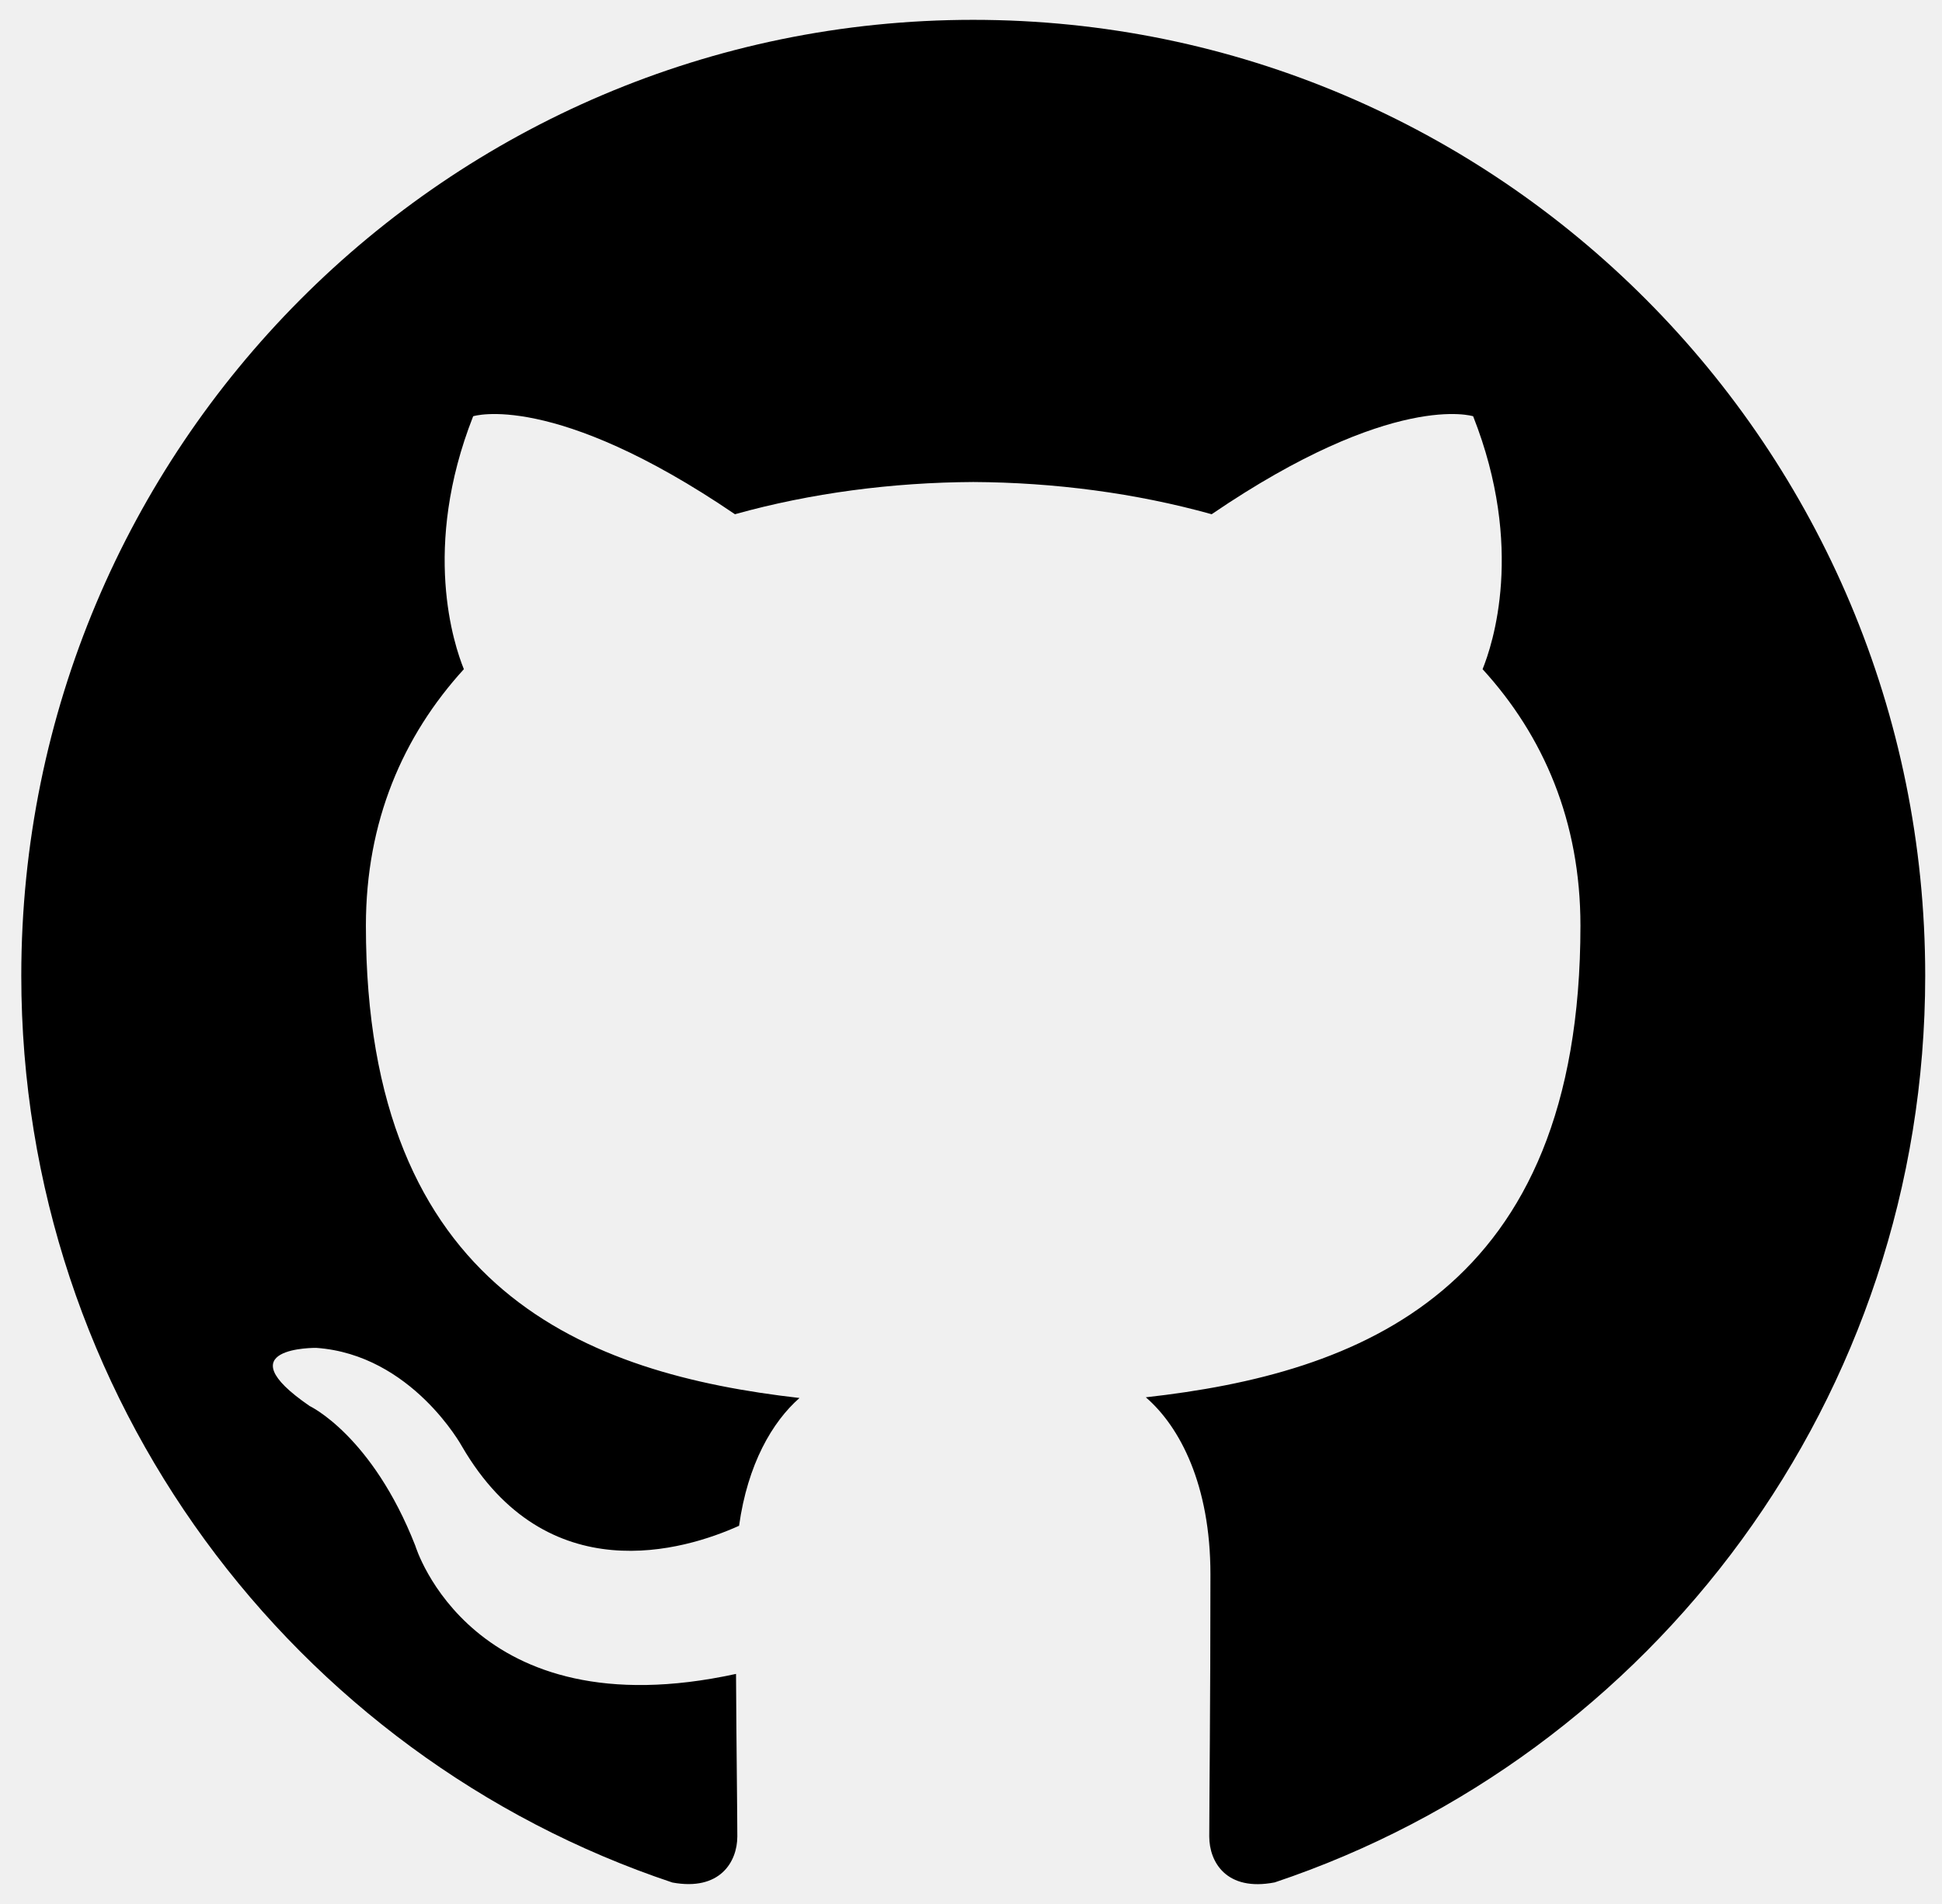
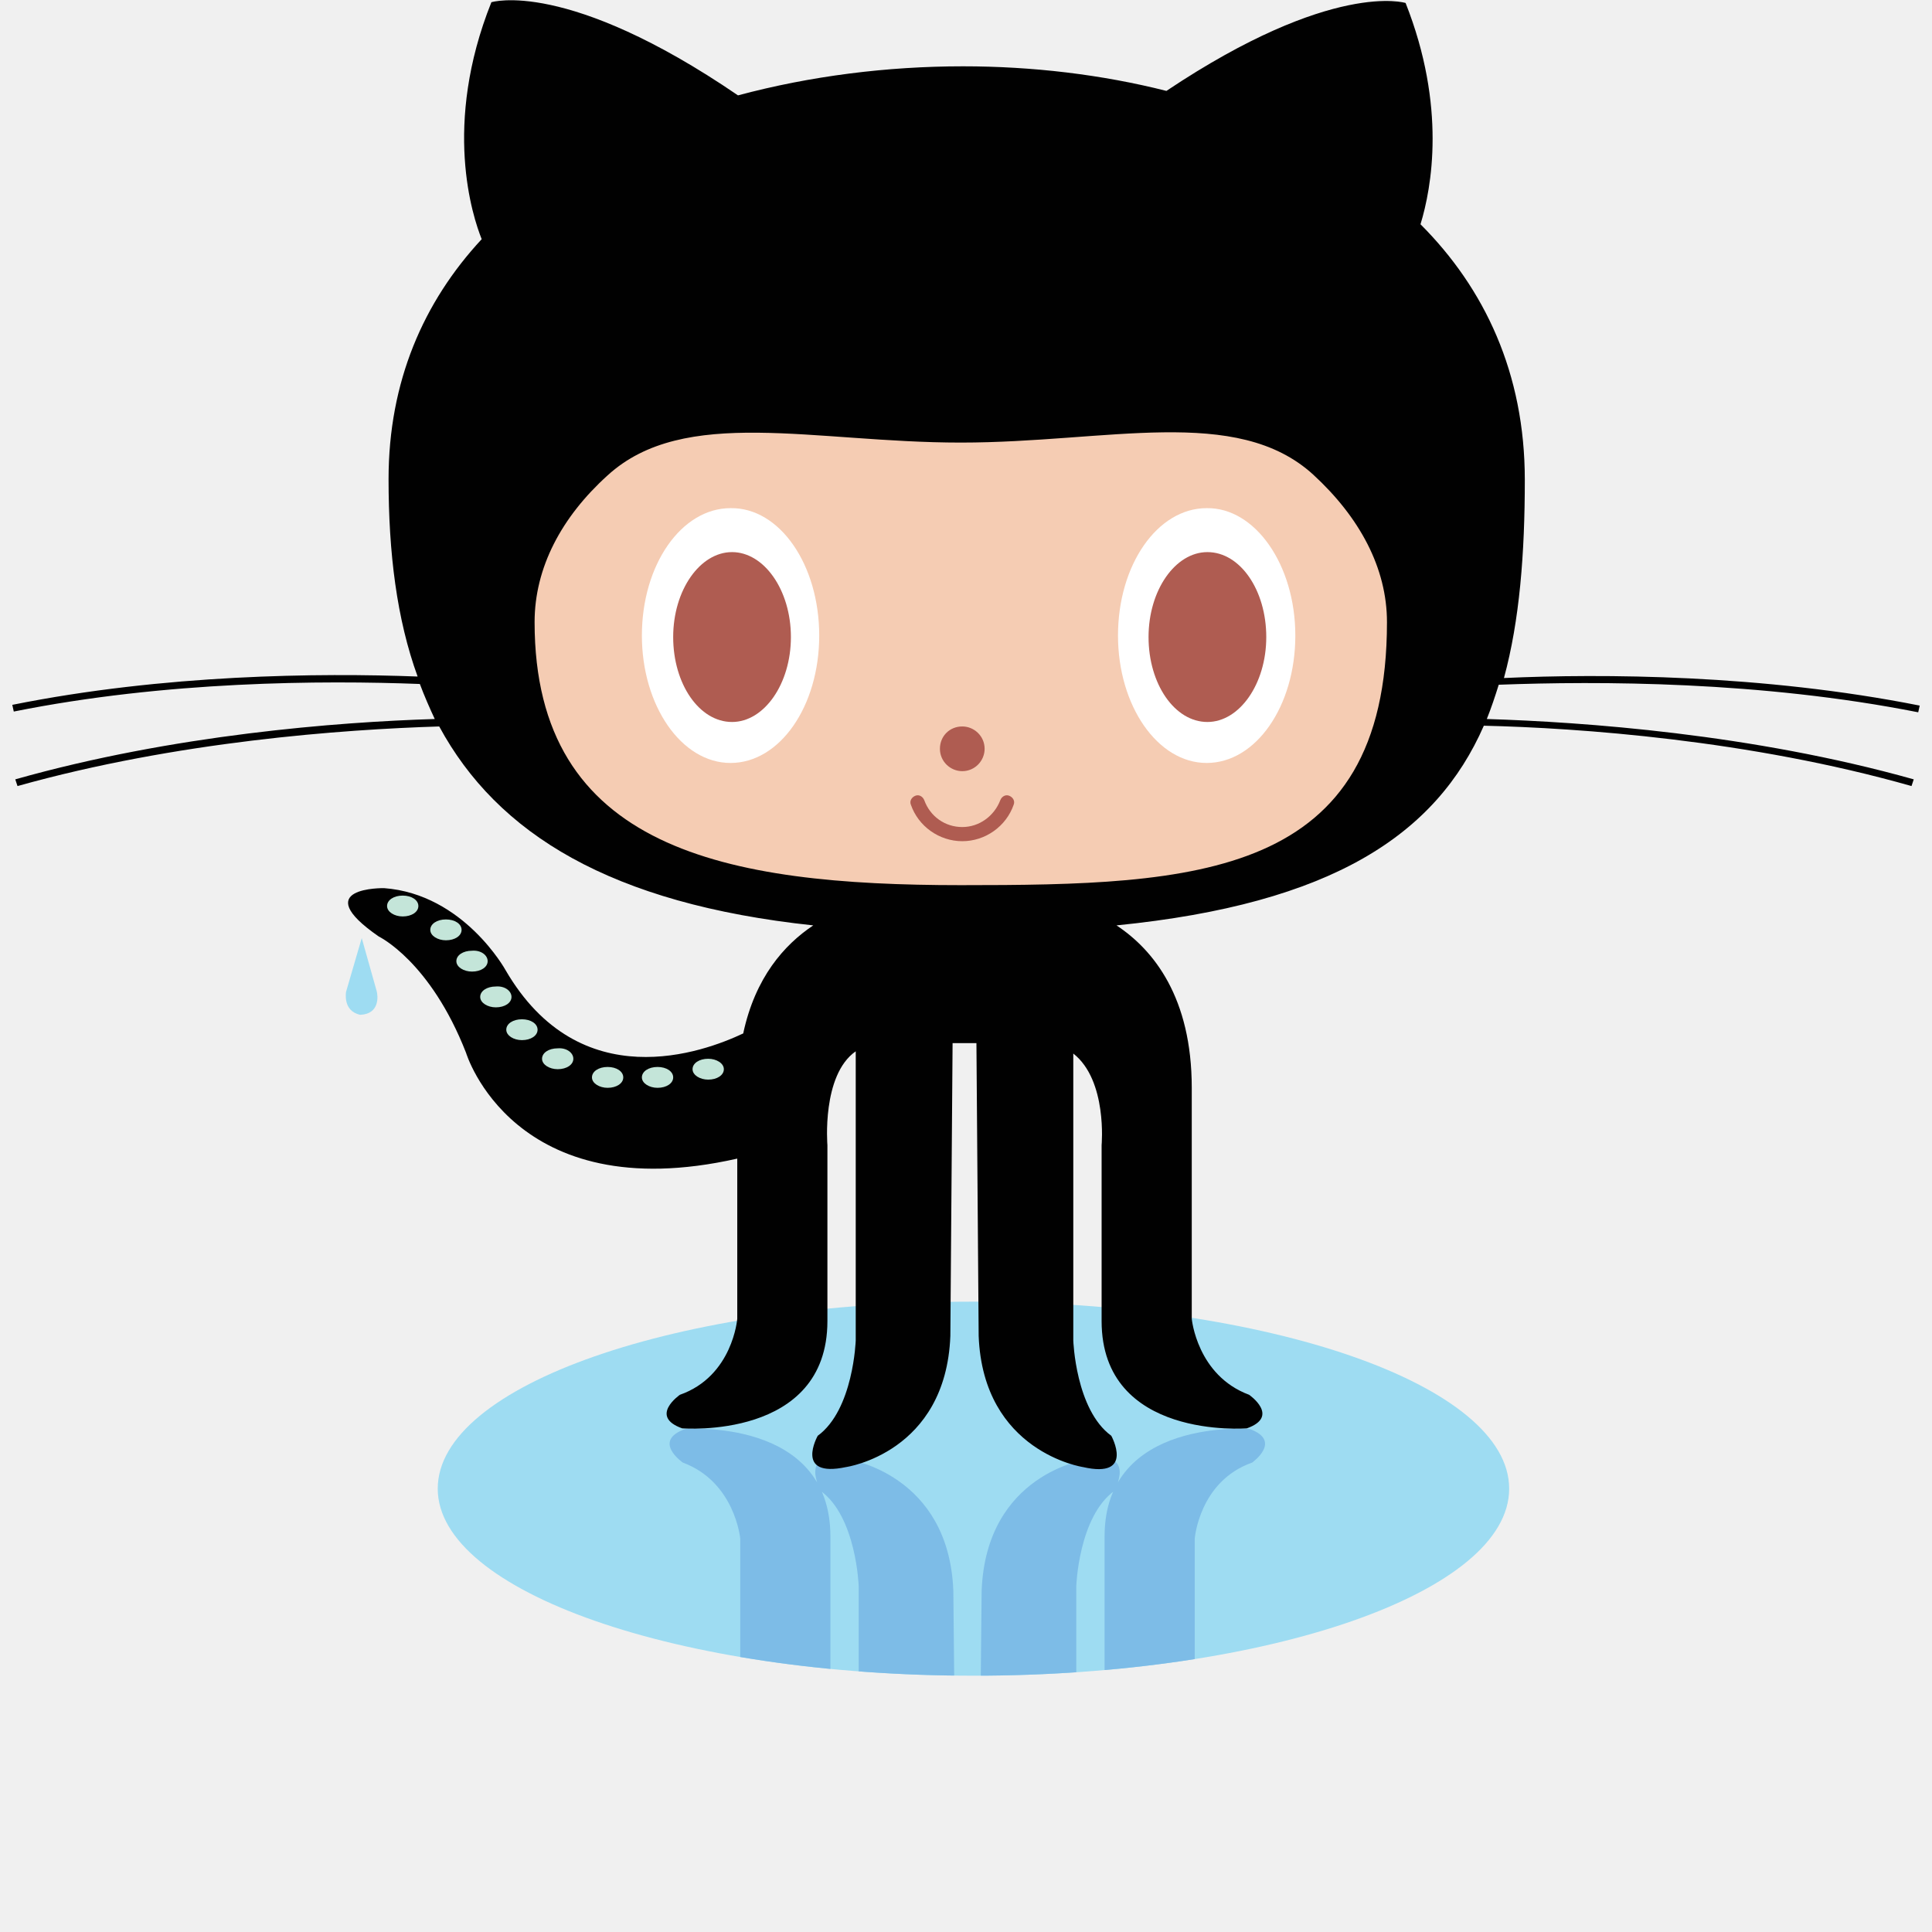
- <svg xmlns="http://www.w3.org/2000/svg" width="51" height="50" viewBox="0 0 51 50" fill="none">
-   <g clip-path="url(#clip0_1479_21481)">
-     <path fill-rule="evenodd" clip-rule="evenodd" d="M25.557 0.521C11.752 0.521 0.559 11.758 0.559 25.622C0.559 36.709 7.721 46.117 17.657 49.436C18.907 49.667 19.363 48.892 19.363 48.227C19.363 47.63 19.341 46.052 19.329 43.958C12.374 45.475 10.907 40.593 10.907 40.593C9.771 37.694 8.132 36.923 8.132 36.923C5.862 35.365 8.304 35.396 8.304 35.396C10.812 35.573 12.132 37.983 12.132 37.983C14.363 41.818 17.984 40.711 19.409 40.068C19.635 38.446 20.282 37.34 20.996 36.712C15.444 36.079 9.609 33.926 9.609 24.309C9.609 21.568 10.582 19.328 12.182 17.573C11.924 16.937 11.066 14.387 12.426 10.931C12.426 10.931 14.526 10.256 19.301 13.504C21.296 12.947 23.434 12.669 25.56 12.658C27.684 12.669 29.823 12.947 31.82 13.504C36.591 10.256 38.687 10.931 38.687 10.931C40.051 14.387 39.193 16.937 38.935 17.573C40.538 19.328 41.505 21.568 41.505 24.309C41.505 33.95 35.66 36.072 30.091 36.694C30.988 37.468 31.788 38.999 31.788 41.342C31.788 44.697 31.757 47.403 31.757 48.227C31.757 48.898 32.207 49.679 33.476 49.433C43.402 46.107 50.559 36.706 50.559 25.622C50.559 11.758 39.365 0.521 25.557 0.521Z" fill="black" />
+ <svg xmlns="http://www.w3.org/2000/svg" xmlns:xlink="http://www.w3.org/1999/xlink" width="800px" height="800px" viewBox="-1.65 0 259.3 259.3" version="1.1" preserveAspectRatio="xMidYMid">
+   <g>
+     <path fill="#9EDCF2" d="M200.9,199.8c0,13.9-32.2,25.1-71.9,25.1c-39.7,0-71.9-11.3-71.9-25.1c0-13.9,32.2-25.1,71.9-25.1C168.7,174.7,200.9,185.9,200.9,199.8L200.9,199.8z M200.9,199.8" />
+     <g>
+       <defs>
+         <path id="SVGID_1_" d="M98.1,244.8c1.6,7.5,5.5,11.9,9.4,14.5l41.1,0c5-3.4,10.1-9.8,10.1-21.8v-31c0,0,0.6-7.7,7.7-10.2c0,0,4.1-2.9-0.3-4.5c0,0-19.5-1.6-19.5,14.4v23.6c0,0,0.8,8.7-3.8,12.3v-29.2c0,0,0.3-9.3,5.1-12.8c0,0,3.2-5.7-3.8-4.2c0,0-13.4,1.9-14,17.6l-0.3,30h-3.2l-0.3-30c-0.6-15.6-14-17.6-14-17.6c-7-1.6-3.8,4.2-3.8,4.2c4.8,3.5,5.1,12.8,5.1,12.8v29.5c-4.6-3.3-3.8-12.6-3.8-12.6v-23.6c0-16-19.5-14.4-19.5-14.4c-4.5,1.6-0.3,4.5-0.3,4.5c7,2.6,7.7,10.2,7.7,10.2v21.7L98.1,244.8z" />
+       </defs>
+       <clipPath id="SVGID_2_">
+         <use xlink:href="#SVGID_1_" overflow="visible" />
+       </clipPath>
+       <path clip-path="url(#SVGID_2_)" fill="#7DBCE7" d="M200.9,199.8c0,13.9-32.2,25.1-71.9,25.1c-39.7,0-71.9-11.3-71.9-25.1c0-13.9,32.2-25.1,71.9-25.1C168.7,174.7,200.9,185.9,200.9,199.8L200.9,199.8z M200.9,199.8" />
+     </g>
+     <path fill="#9EDCF2" d="M46.9,125.9l-2.1,7.2c0,0-0.5,2.6,1.9,3.1c2.6-0.1,2.4-2.5,2.2-3.2L46.9,125.9L46.9,125.9z M46.9,125.9" />
+     <path fill="#010101" d="M255.8,95.6l0.2-0.9c-21.1-4.2-42.7-4.3-55.8-3.7c2.1-7.7,2.8-16.7,2.8-26.6c0-14.3-5.4-25.7-14-34.3c1.5-4.9,3.5-15.8-2-29.7c0,0-9.8-3.1-32.1,11.8c-8.7-2.2-18-3.3-27.3-3.3c-10.2,0-20.5,1.3-30.2,3.9C74.4-2.9,64.3,0.3,64.3,0.3c-6.6,16.5-2.5,28.8-1.3,31.8c-7.8,8.4-12.5,19.1-12.5,32.2c0,9.9,1.1,18.8,3.9,26.5c-13.2-0.5-34-0.3-54.4,3.8l0.2,0.9c20.4-4.1,41.4-4.2,54.5-3.7c0.6,1.6,1.3,3.2,2,4.7c-13,0.4-35.1,2.1-56.3,8.1l0.3,0.9c21.4-6,43.7-7.6,56.6-8c7.8,14.4,23,23.8,50.2,26.7c-3.9,2.6-7.8,7-9.4,14.5c-5.3,2.5-21.9,8.7-31.9-8.5c0,0-5.6-10.2-16.3-11c0,0-10.4-0.2-0.7,6.5c0,0,6.9,3.3,11.7,15.6c0,0,6.3,21,36.4,14.2V177c0,0-0.6,7.7-7.7,10.2c0,0-4.2,2.9,0.3,4.5c0,0,19.5,1.6,19.5-14.4v-23.6c0,0-0.8-9.4,3.8-12.6v38.8c0,0-0.3,9.3-5.1,12.8c0,0-3.2,5.7,3.8,4.2c0,0,13.4-1.9,14-17.6l0.3-39.3h3.2l0.3,39.3c0.6,15.6,14,17.6,14,17.6c7,1.6,3.8-4.2,3.8-4.2c-4.8-3.5-5.1-12.8-5.1-12.8v-38.5c4.6,3.6,3.8,12.3,3.8,12.3v23.6c0,16,19.5,14.4,19.5,14.4c4.5-1.6,0.3-4.5,0.3-4.5c-7-2.6-7.7-10.2-7.7-10.2v-31c0-12.1-5.1-18.5-10.1-21.8c29-2.9,42.9-12.2,49.3-26.8c12.7,0.3,35.6,1.9,57.4,8.1l0.3-0.9c-21.7-6.1-44.4-7.7-57.3-8.1c0.6-1.5,1.1-3,1.6-4.6C212.9,91.4,234.6,91.4,255.8,95.6L255.8,95.6z M255.8,95.6" />
+     <path fill="#F5CCB3" d="M174.6,63.7c6.2,5.7,9.9,12.5,9.9,19.8c0,34.4-25.6,35.3-57.2,35.3c-31.6,0-57.2-4.8-57.2-35.3c0-7.3,3.6-14.1,9.8-19.7c10.3-9.4,27.7-4.4,47.4-4.4C147,59.4,164.3,54.3,174.6,63.7L174.6,63.7z M174.6,63.7" />
+     <path fill="#FFFFFF" d="M108.3,85.3c0,9.5-5.3,17.1-11.9,17.1c-6.6,0-11.9-7.7-11.9-17.1c0-9.5,5.3-17.1,11.9-17.1C103,68.1,108.3,75.8,108.3,85.3L108.3,85.3z M108.3,85.3" />
+     <path fill="#AF5C51" d="M104.5,85.5c0,6.3-3.6,11.4-7.9,11.4c-4.4,0-7.9-5.1-7.9-11.4c0-6.3,3.6-11.4,7.9-11.4C100.9,74.1,104.5,79.2,104.5,85.5L104.5,85.5z M104.5,85.5" />
+     <path fill="#FFFFFF" d="M172.2,85.3c0,9.5-5.3,17.1-11.9,17.1c-6.6,0-11.9-7.7-11.9-17.1c0-9.5,5.3-17.1,11.9-17.1C166.8,68.1,172.2,75.8,172.2,85.3L172.2,85.3z M172.2,85.3" />
+     <path fill="#AF5C51" d="M168.3,85.5c0,6.3-3.6,11.4-7.9,11.4c-4.4,0-7.9-5.1-7.9-11.4c0-6.3,3.6-11.4,7.9-11.4C164.8,74.1,168.3,79.2,168.3,85.5L168.3,85.5z M168.3,85.5" />
+     <path fill="#AF5C51" d="M130.5,100.5c0,1.6-1.3,3-3,3c-1.6,0-3-1.3-3-3s1.3-3,3-3C129.1,97.5,130.5,98.8,130.5,100.5L130.5,100.5z M130.5,100.5" />
+     <path fill="#AF5C51" d="M120.6,108c-0.2-0.5,0.1-1,0.6-1.2c0.5-0.2,1,0.1,1.2,0.6c0.8,2.2,2.8,3.6,5.1,3.6c2.3,0,4.3-1.5,5.1-3.6c0.2-0.5,0.7-0.8,1.2-0.6c0.5,0.2,0.8,0.7,0.6,1.2c-1,2.9-3.8,4.9-6.9,4.9C124.4,112.9,121.6,110.9,120.6,108L120.6,108z M120.6,108" />
+     <path fill="#C4E5D9" d="M54.5,121.6c0,0.8-0.9,1.4-2.1,1.4c-1.1,0-2.1-0.6-2.1-1.4c0-0.8,0.9-1.4,2.1-1.4C53.6,120.2,54.5,120.8,54.5,121.6L54.5,121.6z M54.5,121.6" />
+     <path fill="#C4E5D9" d="M60.3,124.8c0,0.8-0.9,1.4-2.1,1.4c-1.1,0-2.1-0.6-2.1-1.4c0-0.8,0.9-1.4,2.1-1.4C59.4,123.4,60.3,124,60.3,124.8L60.3,124.8z M60.3,124.8" />
+     <path fill="#C4E5D9" d="M63.8,129c0,0.8-0.9,1.4-2.1,1.4c-1.1,0-2.1-0.6-2.1-1.4c0-0.8,0.9-1.4,2.1-1.4C62.9,127.5,63.8,128.2,63.8,129L63.8,129z M63.8,129" />
+     <path fill="#C4E5D9" d="M67,133.8c0,0.8-0.9,1.4-2.1,1.4c-1.1,0-2.1-0.6-2.1-1.4c0-0.8,0.9-1.4,2.1-1.4C66.1,132.3,67,133,67,133.8L67,133.8z M67,133.8" />
+     <path fill="#C4E5D9" d="M70.5,138.2c0,0.8-0.9,1.4-2.1,1.4c-1.1,0-2.1-0.6-2.1-1.4c0-0.8,0.9-1.4,2.1-1.4C69.6,136.8,70.5,137.4,70.5,138.2L70.5,138.2z M70.5,138.2" />
+     <path fill="#C4E5D9" d="M75.3,142.1c0,0.8-0.9,1.4-2.1,1.4c-1.1,0-2.1-0.6-2.1-1.4c0-0.8,0.9-1.4,2.1-1.4C74.4,140.6,75.3,141.3,75.3,142.1L75.3,142.1z M75.3,142.1" />
+     <path fill="#C4E5D9" d="M82,144.6c0,0.8-0.9,1.4-2.1,1.4c-1.1,0-2.1-0.6-2.1-1.4c0-0.8,0.9-1.4,2.1-1.4C81.1,143.2,82,143.8,82,144.6L82,144.6z M82,144.6" />
+     <path fill="#C4E5D9" d="M88.7,144.6c0,0.8-0.9,1.4-2.1,1.4c-1.1,0-2.1-0.6-2.1-1.4c0-0.8,0.9-1.4,2.1-1.4C87.8,143.2,88.7,143.8,88.7,144.6L88.7,144.6z M88.7,144.6" />
+     <path fill="#C4E5D9" d="M95.5,143.5c0,0.8-0.9,1.4-2.1,1.4c-1.1,0-2.1-0.6-2.1-1.4c0-0.8,0.9-1.4,2.1-1.4C94.5,142.1,95.5,142.7,95.5,143.5L95.5,143.5z M95.5,143.5" />
  </g>
-   <defs>
-     <clipPath id="clip0_1479_21481">
-       <rect width="50" height="50" fill="white" transform="translate(0.558594)" />
-     </clipPath>
-   </defs>
</svg>
